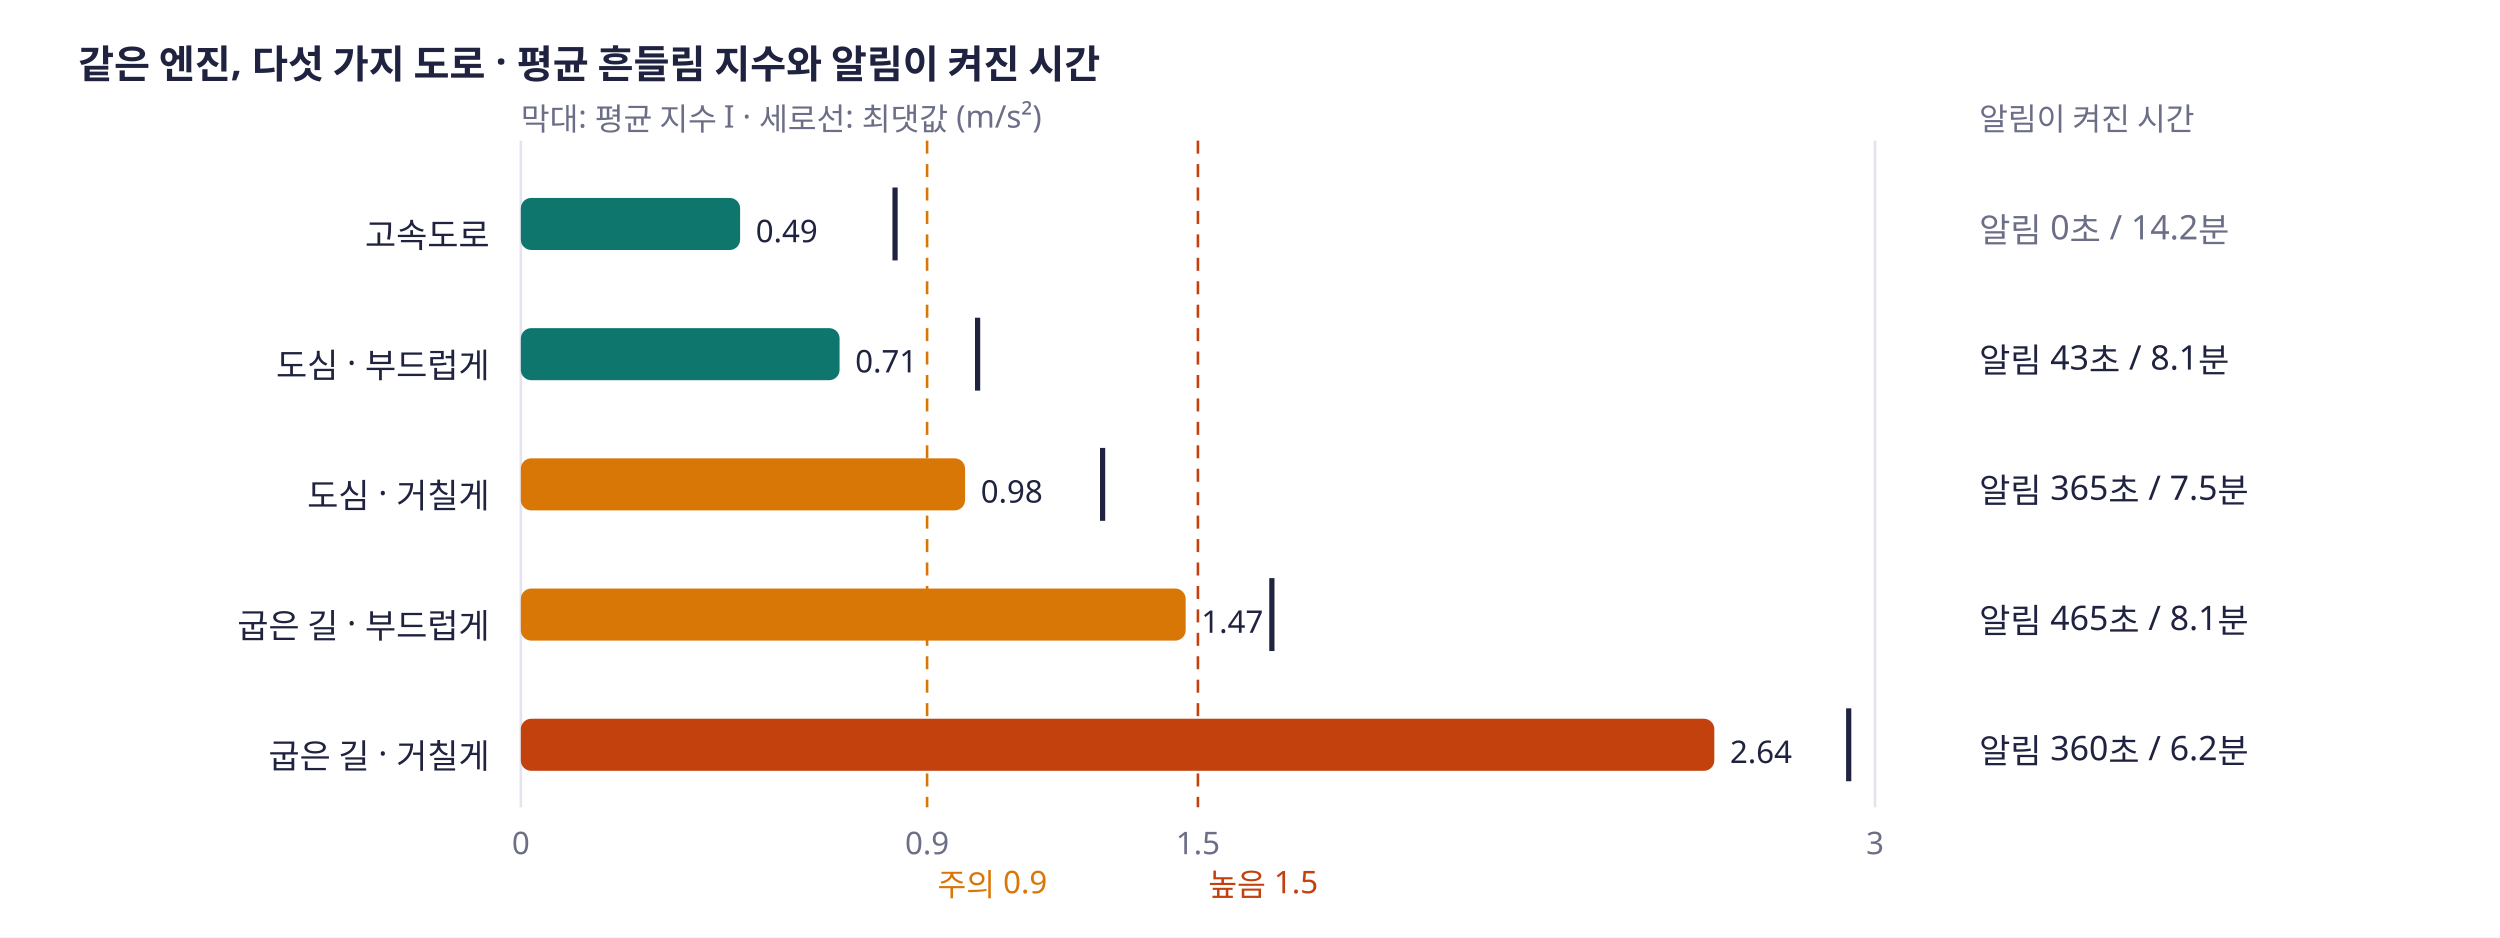
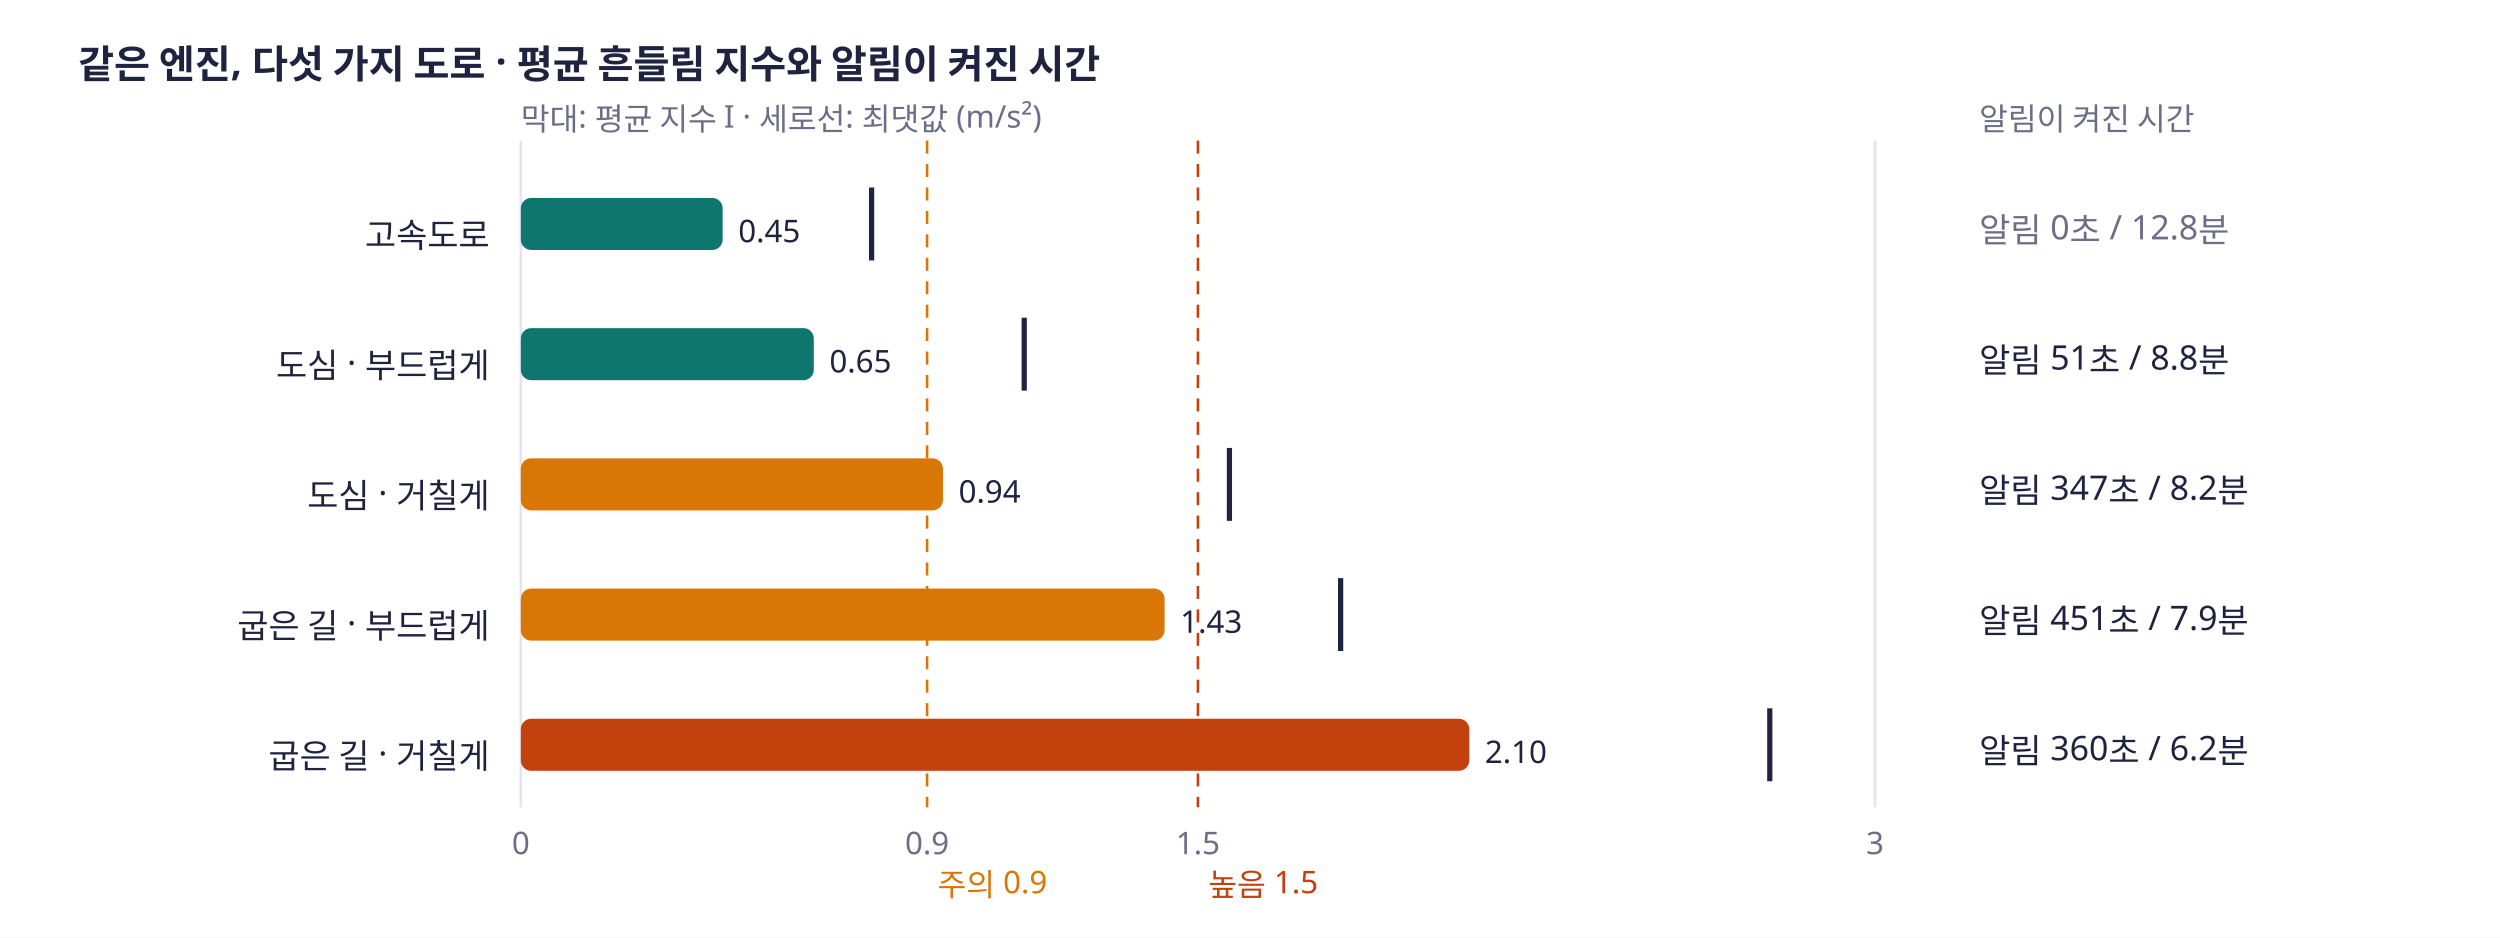
<svg xmlns="http://www.w3.org/2000/svg" viewBox="0 0 960 360" font-family="Apple SD Gothic Neo, Noto Sans KR, Malgun Gothic, sans-serif" font-size="13">
  <rect width="960" height="360" fill="#fff" />
  <text x="30.0" y="30.0" font-size="15" fill="#1F2340" text-anchor="start" font-weight="700">같은 엔진, 다섯 가지 도로 · 평균 흔들림 지수와 알림이 켜진 시간</text>
  <line x1="200.0" y1="54.0" x2="200.0" y2="310.0" stroke="#E3E4EE" stroke-width="1" />
  <text x="200.0" y="328.0" font-size="12" fill="#6B6E86" text-anchor="middle" font-weight="400">0</text>
  <line x1="356.0" y1="54.0" x2="356.0" y2="310.0" stroke="#D97706" stroke-width="1" stroke-dasharray="5 4" />
  <text x="356.0" y="328.0" font-size="12" fill="#6B6E86" text-anchor="middle" font-weight="400">0.9</text>
  <line x1="460.0" y1="54.0" x2="460.0" y2="310.0" stroke="#C2410C" stroke-width="1" stroke-dasharray="5 4" />
  <text x="460.0" y="328.0" font-size="12" fill="#6B6E86" text-anchor="middle" font-weight="400">1.5</text>
  <line x1="720.0" y1="54.0" x2="720.0" y2="310.0" stroke="#E3E4EE" stroke-width="1" />
  <text x="720.0" y="328.0" font-size="12" fill="#6B6E86" text-anchor="middle" font-weight="400">3</text>
  <text x="360.0" y="344.0" font-size="12" fill="#D97706" text-anchor="start" font-weight="400">주의 0.9</text>
  <text x="464.0" y="344.0" font-size="12" fill="#C2410C" text-anchor="start" font-weight="400">높음 1.5</text>
  <text x="188.0" y="95.0" font-size="13" fill="#1F2340" text-anchor="end" font-weight="400">고속도로</text>
-   <rect x="200.0" y="76.0" width="84.2" height="20.0" rx="4" fill="#0F766E" />
-   <line x1="343.7" y1="72.0" x2="343.7" y2="100.0" stroke="#1F2340" stroke-width="2" />
-   <text x="290.2" y="93.0" font-size="12" fill="#1F2340" text-anchor="start" font-weight="400">0.49</text>
-   <text x="760.0" y="93.0" font-size="13" fill="#6B6E86" text-anchor="start" font-weight="400">알림 0초 / 14.2분</text>
+   <rect x="200.0" y="76.0" width="77.5" height="20.0" rx="4" fill="#0F766E" />
+   <line x1="334.7" y1="72.0" x2="334.7" y2="100.0" stroke="#1F2340" stroke-width="2" />
+   <text x="283.5" y="93.0" font-size="12" fill="#1F2340" text-anchor="start" font-weight="400">0.45</text>
+   <text x="760.0" y="93.0" font-size="13" fill="#6B6E86" text-anchor="start" font-weight="400">알림 0초 / 12.8분</text>
  <text x="188.0" y="145.0" font-size="13" fill="#1F2340" text-anchor="end" font-weight="400">도심 · 부드럽게</text>
-   <rect x="200.0" y="126.0" width="122.4" height="20.0" rx="4" fill="#0F766E" />
-   <line x1="375.4" y1="122.0" x2="375.4" y2="150.0" stroke="#1F2340" stroke-width="2" />
-   <text x="328.4" y="143.0" font-size="12" fill="#1F2340" text-anchor="start" font-weight="400">0.71</text>
-   <text x="760.0" y="143.0" font-size="13" fill="#1F2340" text-anchor="start" font-weight="400">알림 43초 / 8.1분</text>
+   <rect x="200.0" y="126.0" width="112.5" height="20.0" rx="4" fill="#0F766E" />
+   <line x1="393.3" y1="122.0" x2="393.3" y2="150.0" stroke="#1F2340" stroke-width="2" />
+   <text x="318.5" y="143.0" font-size="12" fill="#1F2340" text-anchor="start" font-weight="400">0.65</text>
+   <text x="760.0" y="143.0" font-size="13" fill="#1F2340" text-anchor="start" font-weight="400">알림 51초 / 8.8분</text>
  <text x="188.0" y="195.0" font-size="13" fill="#1F2340" text-anchor="end" font-weight="400">도심 · 거칠게</text>
-   <rect x="200.0" y="176.0" width="170.6" height="20.0" rx="4" fill="#D97706" />
-   <line x1="423.4" y1="172.0" x2="423.4" y2="200.0" stroke="#1F2340" stroke-width="2" />
-   <text x="376.6" y="193.0" font-size="12" fill="#1F2340" text-anchor="start" font-weight="400">0.98</text>
-   <text x="760.0" y="193.0" font-size="13" fill="#1F2340" text-anchor="start" font-weight="400">알림 365초 / 7.5분</text>
+   <rect x="200.0" y="176.0" width="162.1" height="20.0" rx="4" fill="#D97706" />
+   <line x1="472.1" y1="172.0" x2="472.1" y2="200.0" stroke="#1F2340" stroke-width="2" />
+   <text x="368.1" y="193.0" font-size="12" fill="#1F2340" text-anchor="start" font-weight="400">0.94</text>
+   <text x="760.0" y="193.0" font-size="13" fill="#1F2340" text-anchor="start" font-weight="400">알림 347초 / 8.2분</text>
  <text x="188.0" y="245.0" font-size="13" fill="#1F2340" text-anchor="end" font-weight="400">굽은 길 · 부드럽게</text>
-   <rect x="200.0" y="226.0" width="255.3" height="20.0" rx="4" fill="#D97706" />
-   <line x1="488.4" y1="222.0" x2="488.4" y2="250.0" stroke="#1F2340" stroke-width="2" />
-   <text x="461.3" y="243.0" font-size="12" fill="#1F2340" text-anchor="start" font-weight="400">1.47</text>
-   <text x="760.0" y="243.0" font-size="13" fill="#1F2340" text-anchor="start" font-weight="400">알림 465초 / 8.1분</text>
+   <rect x="200.0" y="226.0" width="247.2" height="20.0" rx="4" fill="#D97706" />
+   <line x1="514.8" y1="222.0" x2="514.8" y2="250.0" stroke="#1F2340" stroke-width="2" />
+   <text x="453.2" y="243.0" font-size="12" fill="#1F2340" text-anchor="start" font-weight="400">1.43</text>
+   <text x="760.0" y="243.0" font-size="13" fill="#1F2340" text-anchor="start" font-weight="400">알림 451초 / 7.9분</text>
  <text x="188.0" y="295.0" font-size="13" fill="#1F2340" text-anchor="end" font-weight="400">굽은 길 · 거칠게</text>
-   <rect x="200.0" y="276.0" width="458.3" height="20.0" rx="4" fill="#C2410C" />
-   <line x1="709.9" y1="272.0" x2="709.9" y2="300.0" stroke="#1F2340" stroke-width="2" />
-   <text x="664.3" y="293.0" font-size="12" fill="#1F2340" text-anchor="start" font-weight="400">2.64</text>
+   <rect x="200.0" y="276.0" width="364.2" height="20.0" rx="4" fill="#C2410C" />
+   <line x1="679.6" y1="272.0" x2="679.6" y2="300.0" stroke="#1F2340" stroke-width="2" />
+   <text x="570.2" y="293.0" font-size="12" fill="#1F2340" text-anchor="start" font-weight="400">2.10</text>
  <text x="760.0" y="293.0" font-size="13" fill="#1F2340" text-anchor="start" font-weight="400">알림 360초 / 6.2분</text>
  <text x="760.0" y="50.0" font-size="12" fill="#6B6E86" text-anchor="start" font-weight="400">알림이 켜진 시간</text>
  <text x="200.0" y="50.0" font-size="12" fill="#6B6E86" text-anchor="start" font-weight="400">막대: 평균 지수 I · 세로선: 최댓값 (m/s²)</text>
</svg>
